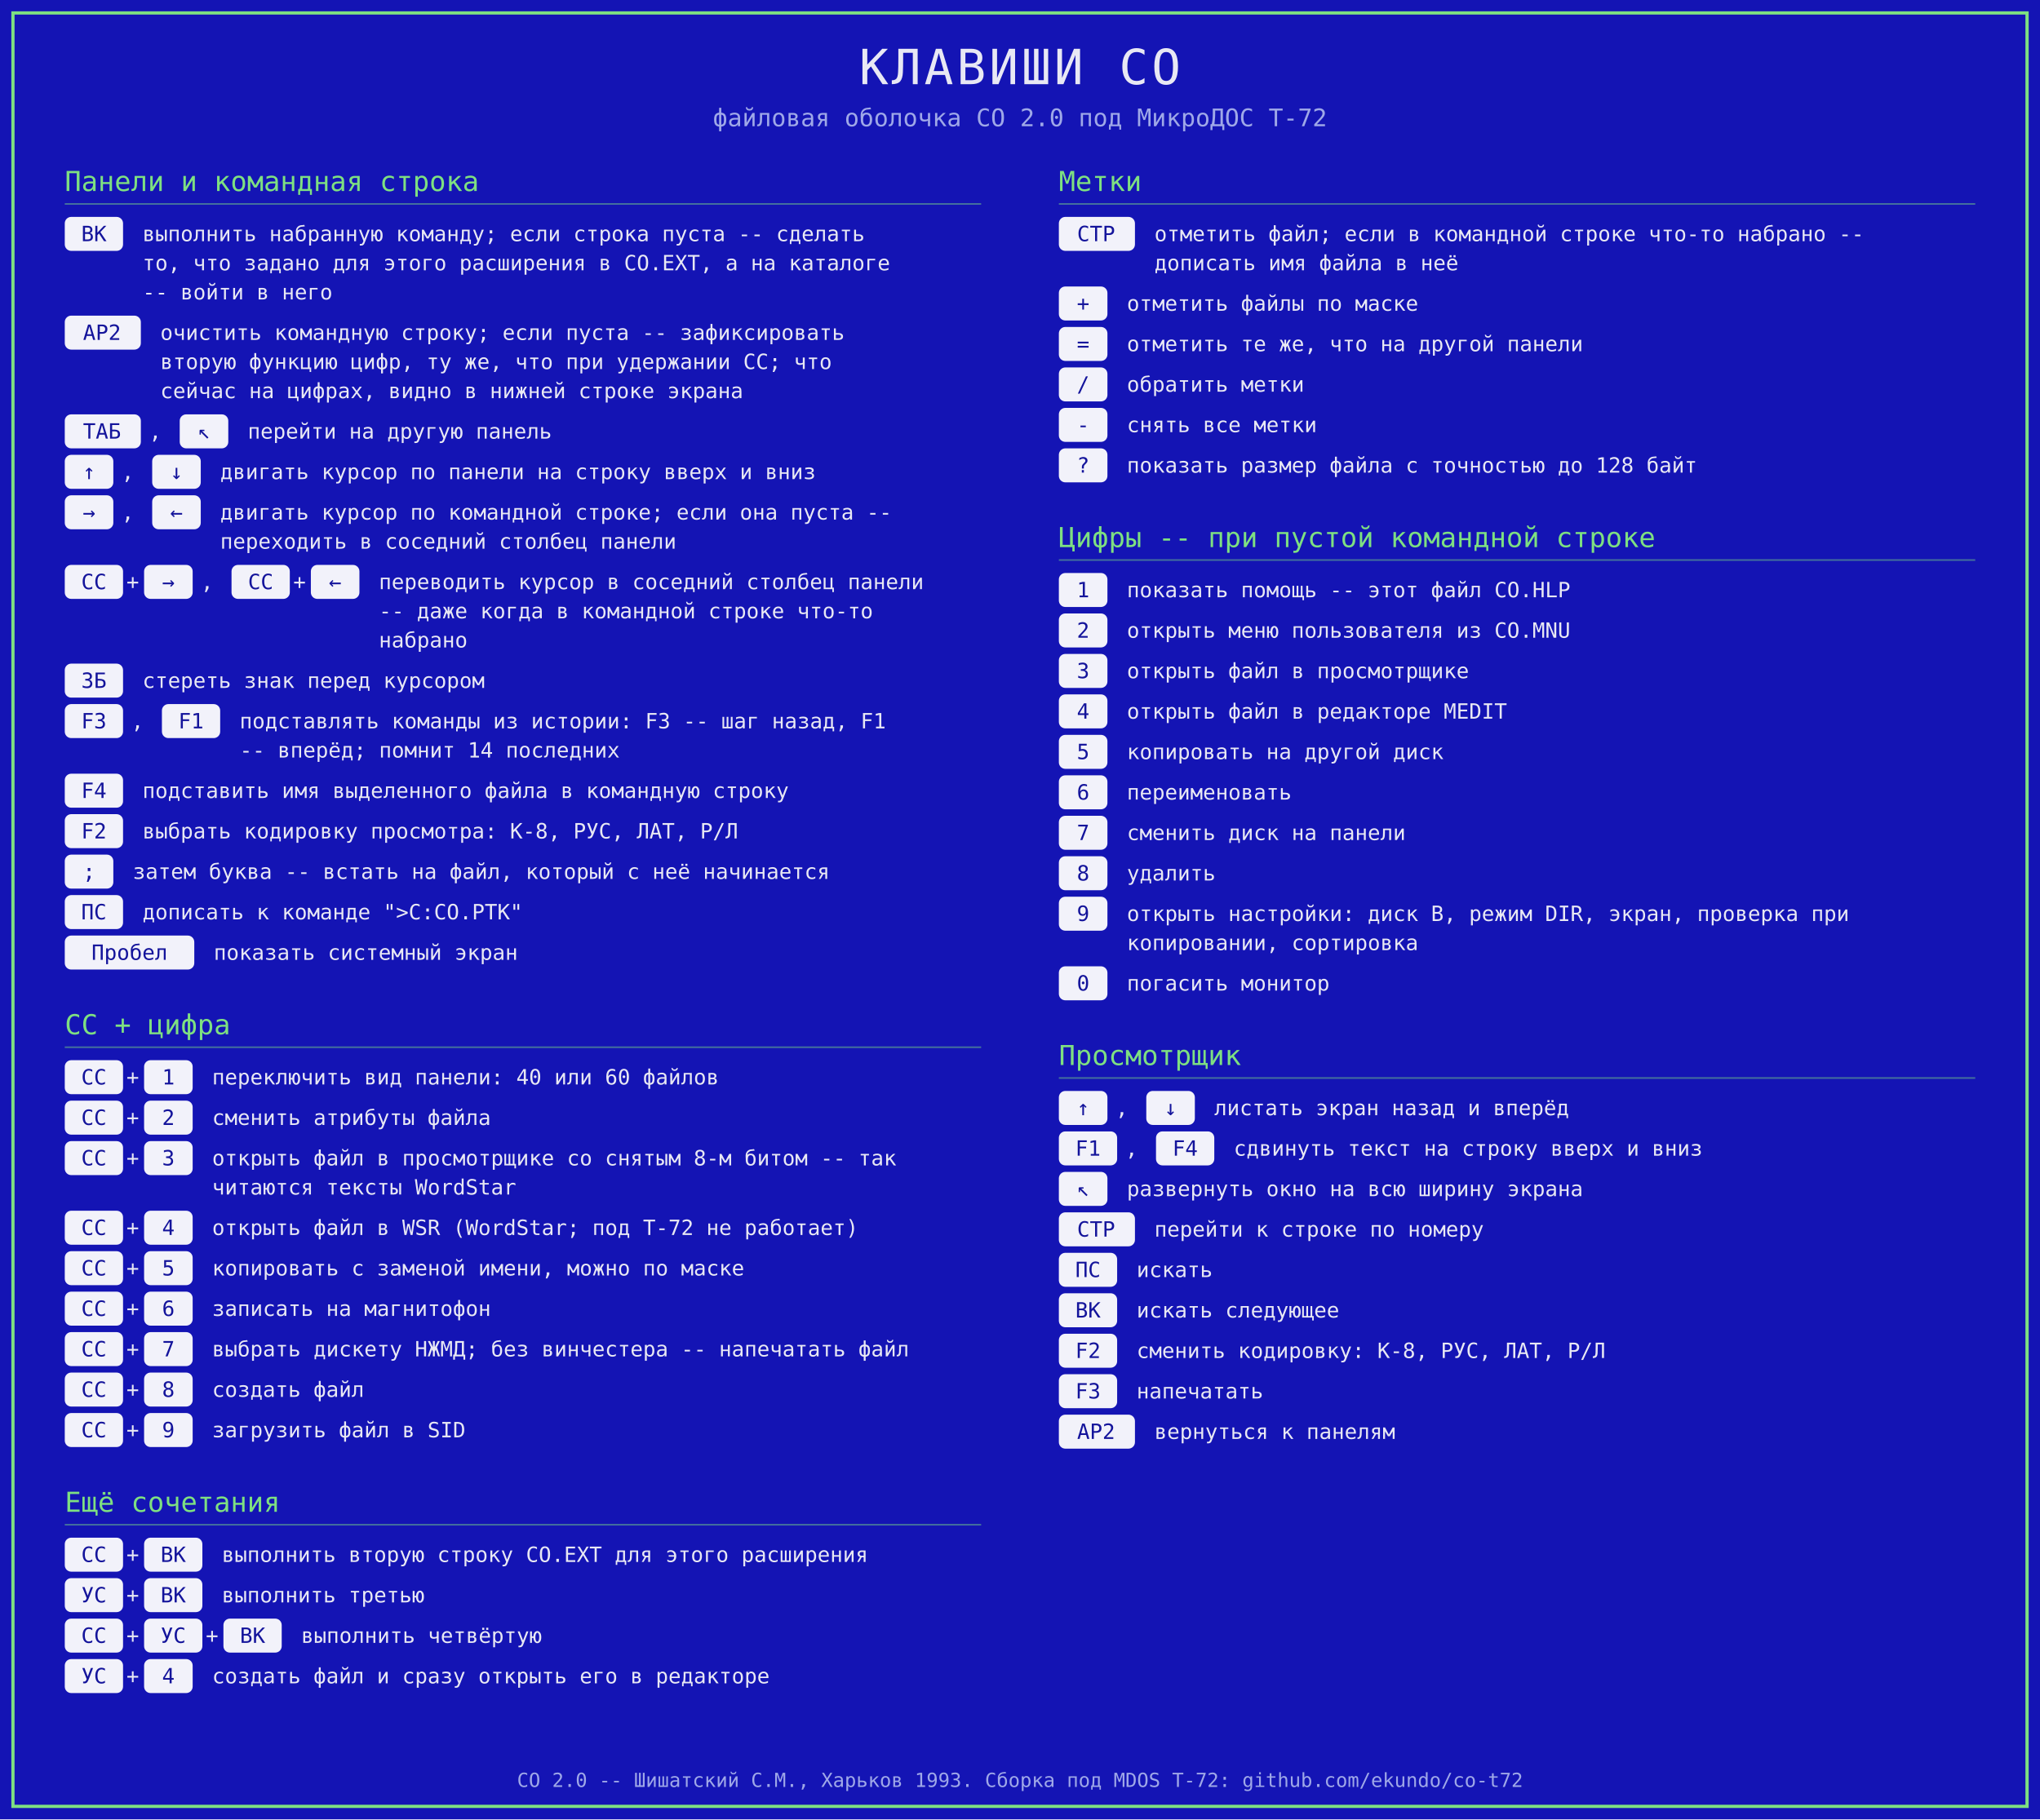
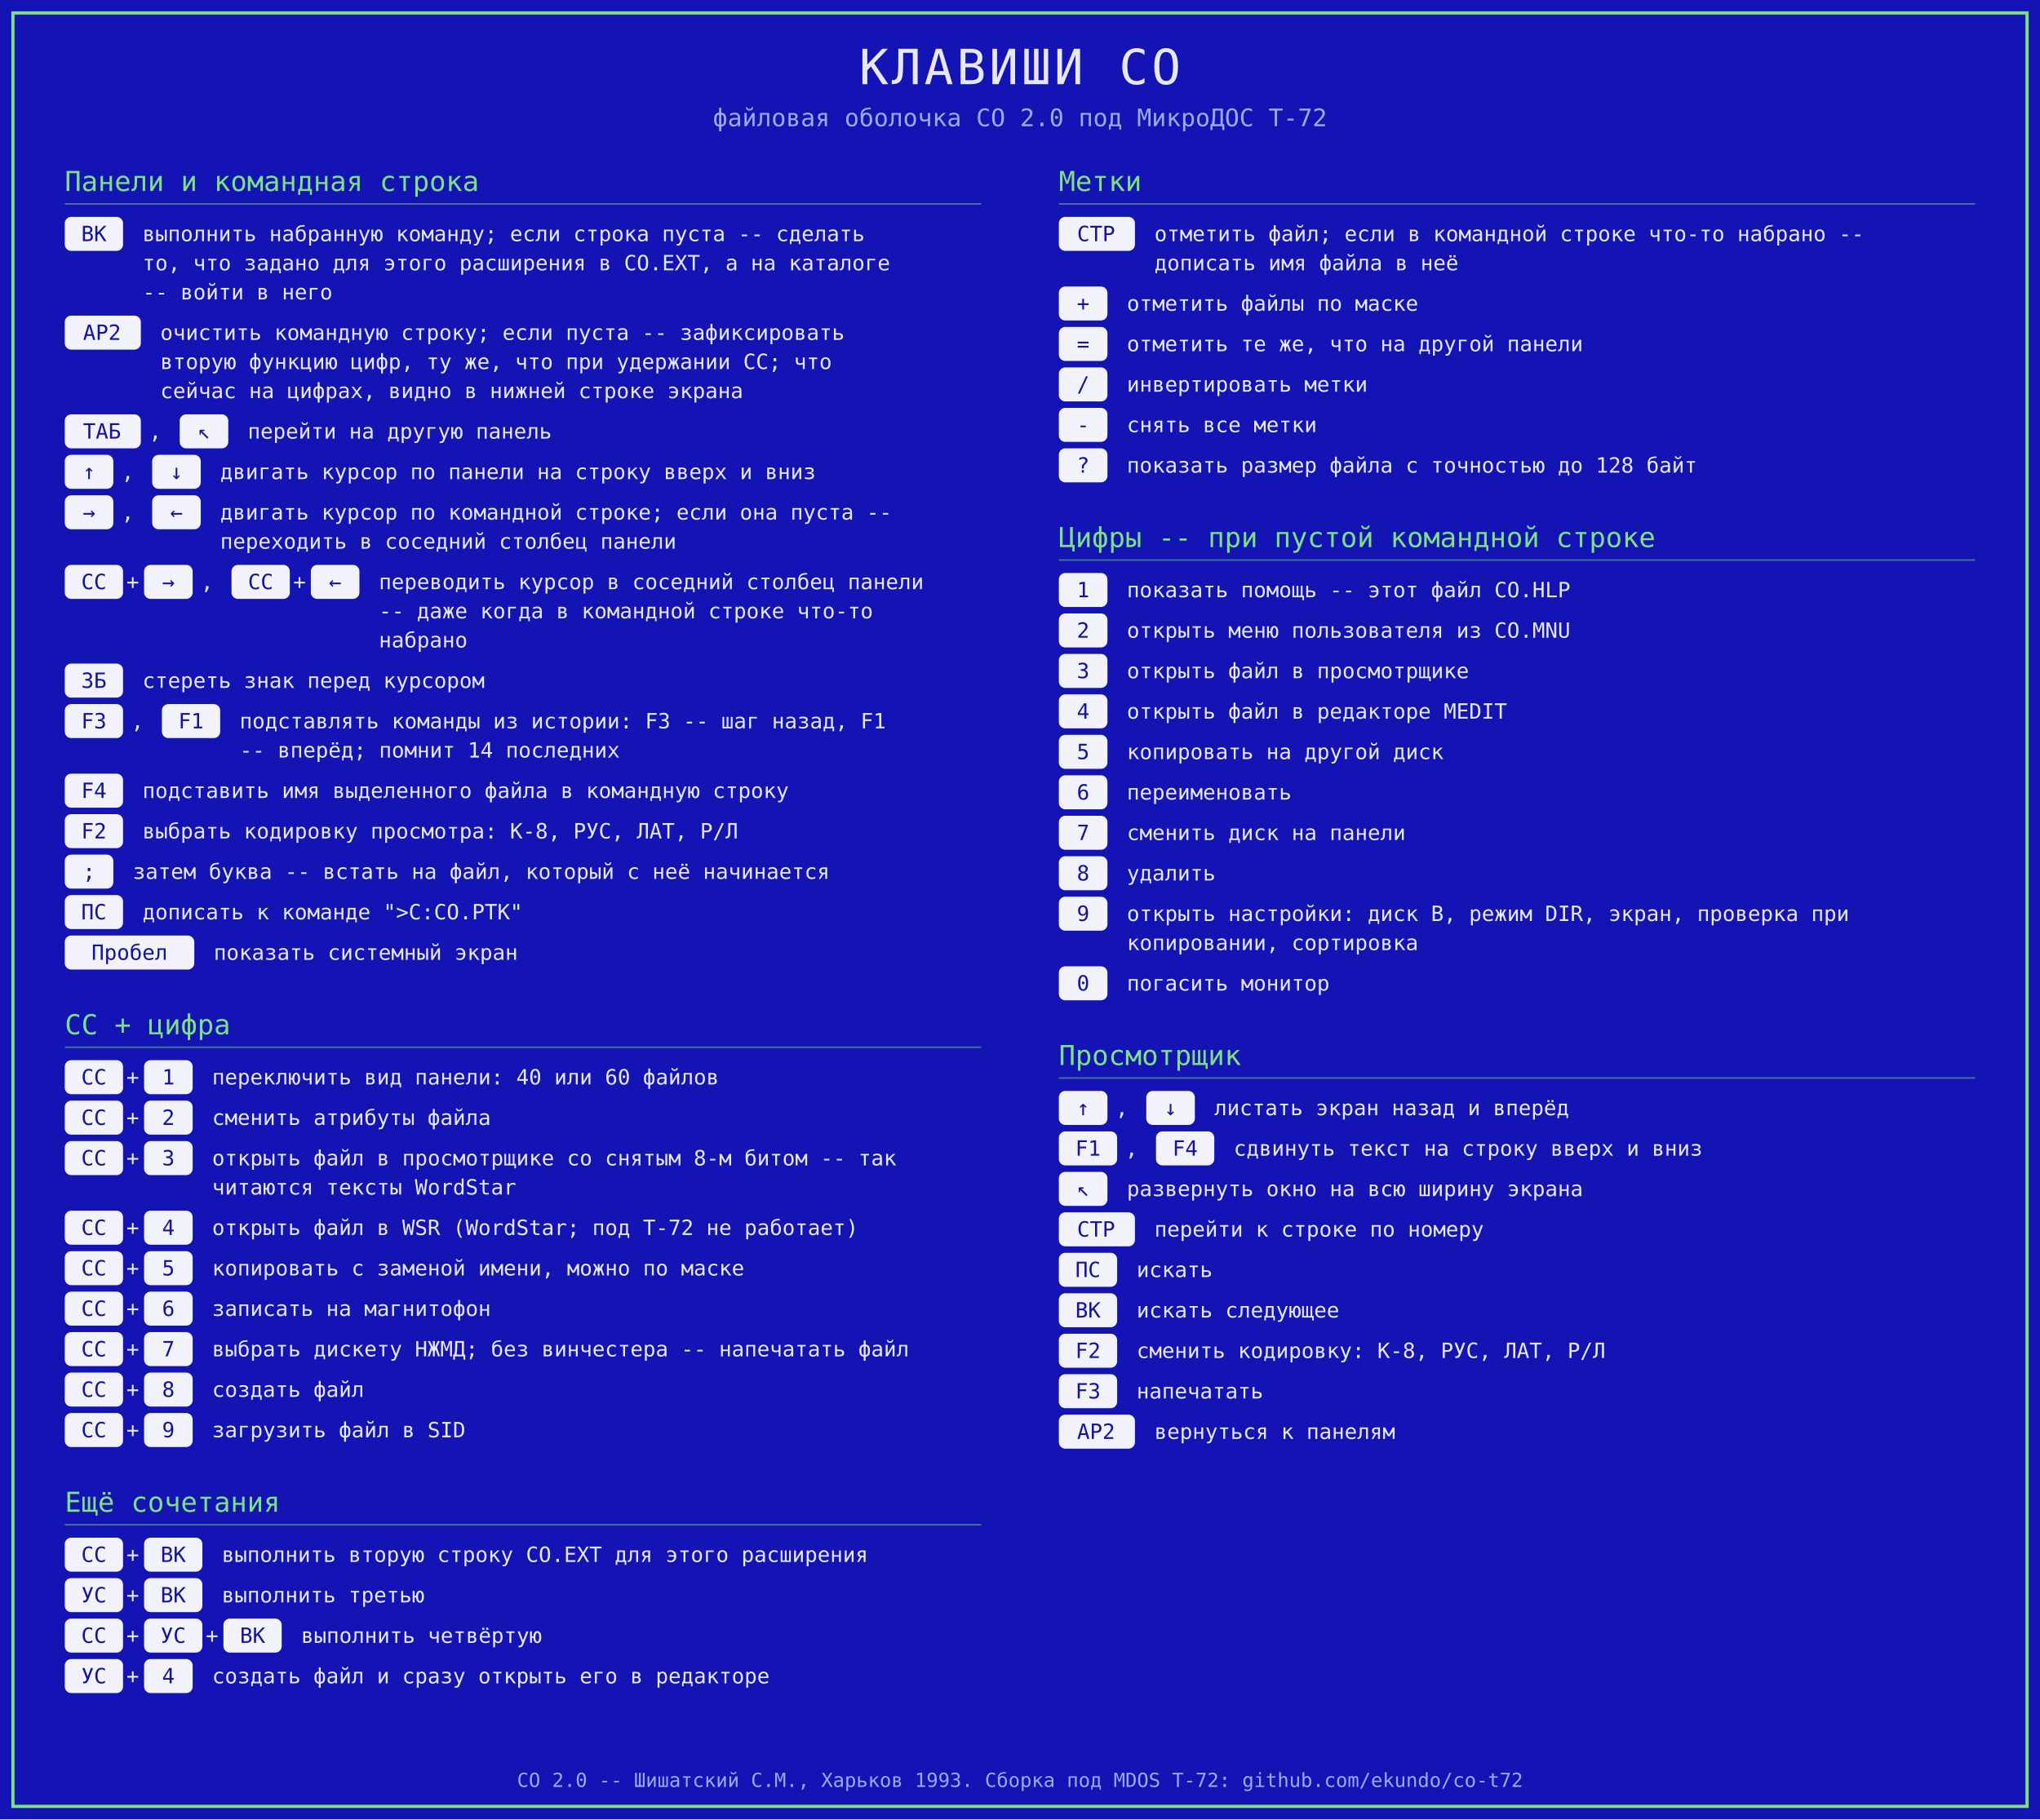
<svg xmlns="http://www.w3.org/2000/svg" viewBox="0 0 1260 1124" width="1260" height="1124" font-family="Menlo, Consolas, &quot;DejaVu Sans Mono&quot;, monospace">
  <rect width="1260" height="1124" fill="#1414b4" />
  <rect x="8" y="8" width="1244" height="1108" fill="none" stroke="#7ee081" stroke-width="2" />
  <text x="630" y="52" fill="#e8e8f4" font-size="30" text-anchor="middle" letter-spacing="2">КЛАВИШИ CO</text>
  <text x="630" y="78" fill="#9fa8e8" font-size="15" text-anchor="middle">файловая оболочка CO 2.0 под МикроДОС T-72</text>
  <text x="40" y="118" fill="#7ee081" font-size="17">Панели и командная строка</text>
  <line x1="40" y1="126" x2="606" y2="126" stroke="#7ee081" stroke-width="1" opacity="0.45" />
  <rect x="40" y="134" width="36" height="21" rx="4" fill="#f2f2fa" />
  <text x="58" y="149" fill="#14149b" font-size="13" text-anchor="middle">ВК</text>
  <text x="88" y="149" fill="#e8e8f4" font-size="13">выполнить набранную команду; если строка пуста -- сделать</text>
  <text x="88" y="167" fill="#e8e8f4" font-size="13">то, что задано для этого расширения в CO.EXT, а на каталоге</text>
  <text x="88" y="185" fill="#e8e8f4" font-size="13">-- войти в него</text>
  <rect x="40" y="195" width="47" height="21" rx="4" fill="#f2f2fa" />
  <text x="63" y="210" fill="#14149b" font-size="13" text-anchor="middle">АР2</text>
  <text x="99" y="210" fill="#e8e8f4" font-size="13">очистить командную строку; если пуста -- зафиксировать</text>
  <text x="99" y="228" fill="#e8e8f4" font-size="13">вторую функцию цифр, ту же, что при удержании СС; что</text>
  <text x="99" y="246" fill="#e8e8f4" font-size="13">сейчас на цифрах, видно в нижней строке экрана</text>
  <rect x="40" y="256" width="47" height="21" rx="4" fill="#f2f2fa" />
  <text x="63" y="271" fill="#14149b" font-size="13" text-anchor="middle">ТАБ</text>
  <text x="92" y="271" fill="#e8e8f4" font-size="13">,</text>
  <rect x="111" y="256" width="30" height="21" rx="4" fill="#f2f2fa" />
  <text x="126" y="271" fill="#14149b" font-size="13" text-anchor="middle">↖</text>
  <text x="153" y="271" fill="#e8e8f4" font-size="13">перейти на другую панель</text>
  <rect x="40" y="281" width="30" height="21" rx="4" fill="#f2f2fa" />
  <text x="55" y="296" fill="#14149b" font-size="13" text-anchor="middle">↑</text>
  <text x="75" y="296" fill="#e8e8f4" font-size="13">,</text>
  <rect x="94" y="281" width="30" height="21" rx="4" fill="#f2f2fa" />
  <text x="109" y="296" fill="#14149b" font-size="13" text-anchor="middle">↓</text>
  <text x="136" y="296" fill="#e8e8f4" font-size="13">двигать курсор по панели на строку вверх и вниз</text>
  <rect x="40" y="306" width="30" height="21" rx="4" fill="#f2f2fa" />
  <text x="55" y="321" fill="#14149b" font-size="13" text-anchor="middle">→</text>
  <text x="75" y="321" fill="#e8e8f4" font-size="13">,</text>
  <rect x="94" y="306" width="30" height="21" rx="4" fill="#f2f2fa" />
  <text x="109" y="321" fill="#14149b" font-size="13" text-anchor="middle">←</text>
  <text x="136" y="321" fill="#e8e8f4" font-size="13">двигать курсор по командной строке; если она пуста --</text>
  <text x="136" y="339" fill="#e8e8f4" font-size="13">переходить в соседний столбец панели</text>
  <rect x="40" y="349" width="36" height="21" rx="4" fill="#f2f2fa" />
  <text x="58" y="364" fill="#14149b" font-size="13" text-anchor="middle">СС</text>
  <text x="82" y="364" fill="#e8e8f4" font-size="13" text-anchor="middle">+</text>
  <rect x="89" y="349" width="30" height="21" rx="4" fill="#f2f2fa" />
  <text x="104" y="364" fill="#14149b" font-size="13" text-anchor="middle">→</text>
  <text x="124" y="364" fill="#e8e8f4" font-size="13">,</text>
  <rect x="143" y="349" width="36" height="21" rx="4" fill="#f2f2fa" />
  <text x="161" y="364" fill="#14149b" font-size="13" text-anchor="middle">СС</text>
  <text x="185" y="364" fill="#e8e8f4" font-size="13" text-anchor="middle">+</text>
  <rect x="192" y="349" width="30" height="21" rx="4" fill="#f2f2fa" />
  <text x="207" y="364" fill="#14149b" font-size="13" text-anchor="middle">←</text>
  <text x="234" y="364" fill="#e8e8f4" font-size="13">переводить курсор в соседний столбец панели</text>
  <text x="234" y="382" fill="#e8e8f4" font-size="13">-- даже когда в командной строке что-то</text>
  <text x="234" y="400" fill="#e8e8f4" font-size="13">набрано</text>
  <rect x="40" y="410" width="36" height="21" rx="4" fill="#f2f2fa" />
  <text x="58" y="425" fill="#14149b" font-size="13" text-anchor="middle">ЗБ</text>
  <text x="88" y="425" fill="#e8e8f4" font-size="13">стереть знак перед курсором</text>
  <rect x="40" y="435" width="36" height="21" rx="4" fill="#f2f2fa" />
  <text x="58" y="450" fill="#14149b" font-size="13" text-anchor="middle">F3</text>
  <text x="81" y="450" fill="#e8e8f4" font-size="13">,</text>
  <rect x="100" y="435" width="36" height="21" rx="4" fill="#f2f2fa" />
  <text x="118" y="450" fill="#14149b" font-size="13" text-anchor="middle">F1</text>
  <text x="148" y="450" fill="#e8e8f4" font-size="13">подставлять команды из истории: F3 -- шаг назад, F1</text>
  <text x="148" y="468" fill="#e8e8f4" font-size="13">-- вперёд; помнит 14 последних</text>
  <rect x="40" y="478" width="36" height="21" rx="4" fill="#f2f2fa" />
  <text x="58" y="493" fill="#14149b" font-size="13" text-anchor="middle">F4</text>
  <text x="88" y="493" fill="#e8e8f4" font-size="13">подставить имя выделенного файла в командную строку</text>
  <rect x="40" y="503" width="36" height="21" rx="4" fill="#f2f2fa" />
  <text x="58" y="518" fill="#14149b" font-size="13" text-anchor="middle">F2</text>
  <text x="88" y="518" fill="#e8e8f4" font-size="13">выбрать кодировку просмотра: К-8, РУС, ЛАТ, Р/Л</text>
  <rect x="40" y="528" width="30" height="21" rx="4" fill="#f2f2fa" />
  <text x="55" y="543" fill="#14149b" font-size="13" text-anchor="middle">;</text>
  <text x="82" y="543" fill="#e8e8f4" font-size="13">затем буква -- встать на файл, который с неё начинается</text>
  <rect x="40" y="553" width="36" height="21" rx="4" fill="#f2f2fa" />
  <text x="58" y="568" fill="#14149b" font-size="13" text-anchor="middle">ПС</text>
  <text x="88" y="568" fill="#e8e8f4" font-size="13">дописать к команде "&gt;C:CO.PTK"</text>
  <rect x="40" y="578" width="80" height="21" rx="4" fill="#f2f2fa" />
  <text x="80" y="593" fill="#14149b" font-size="13" text-anchor="middle">Пробел</text>
  <text x="132" y="593" fill="#e8e8f4" font-size="13">показать системный экран</text>
  <text x="40" y="639" fill="#7ee081" font-size="17">СС + цифра</text>
  <line x1="40" y1="647" x2="606" y2="647" stroke="#7ee081" stroke-width="1" opacity="0.45" />
  <rect x="40" y="655" width="36" height="21" rx="4" fill="#f2f2fa" />
  <text x="58" y="670" fill="#14149b" font-size="13" text-anchor="middle">СС</text>
  <text x="82" y="670" fill="#e8e8f4" font-size="13" text-anchor="middle">+</text>
  <rect x="89" y="655" width="30" height="21" rx="4" fill="#f2f2fa" />
  <text x="104" y="670" fill="#14149b" font-size="13" text-anchor="middle">1</text>
  <text x="131" y="670" fill="#e8e8f4" font-size="13">переключить вид панели: 40 или 60 файлов</text>
  <rect x="40" y="680" width="36" height="21" rx="4" fill="#f2f2fa" />
  <text x="58" y="695" fill="#14149b" font-size="13" text-anchor="middle">СС</text>
  <text x="82" y="695" fill="#e8e8f4" font-size="13" text-anchor="middle">+</text>
  <rect x="89" y="680" width="30" height="21" rx="4" fill="#f2f2fa" />
  <text x="104" y="695" fill="#14149b" font-size="13" text-anchor="middle">2</text>
  <text x="131" y="695" fill="#e8e8f4" font-size="13">сменить атрибуты файла</text>
  <rect x="40" y="705" width="36" height="21" rx="4" fill="#f2f2fa" />
  <text x="58" y="720" fill="#14149b" font-size="13" text-anchor="middle">СС</text>
  <text x="82" y="720" fill="#e8e8f4" font-size="13" text-anchor="middle">+</text>
  <rect x="89" y="705" width="30" height="21" rx="4" fill="#f2f2fa" />
  <text x="104" y="720" fill="#14149b" font-size="13" text-anchor="middle">3</text>
  <text x="131" y="720" fill="#e8e8f4" font-size="13">открыть файл в просмотрщике со снятым 8-м битом -- так</text>
  <text x="131" y="738" fill="#e8e8f4" font-size="13">читаются тексты WordStar</text>
  <rect x="40" y="748" width="36" height="21" rx="4" fill="#f2f2fa" />
  <text x="58" y="763" fill="#14149b" font-size="13" text-anchor="middle">СС</text>
  <text x="82" y="763" fill="#e8e8f4" font-size="13" text-anchor="middle">+</text>
  <rect x="89" y="748" width="30" height="21" rx="4" fill="#f2f2fa" />
  <text x="104" y="763" fill="#14149b" font-size="13" text-anchor="middle">4</text>
  <text x="131" y="763" fill="#e8e8f4" font-size="13">открыть файл в WSR (WordStar; под T-72 не работает)</text>
  <rect x="40" y="773" width="36" height="21" rx="4" fill="#f2f2fa" />
  <text x="58" y="788" fill="#14149b" font-size="13" text-anchor="middle">СС</text>
  <text x="82" y="788" fill="#e8e8f4" font-size="13" text-anchor="middle">+</text>
  <rect x="89" y="773" width="30" height="21" rx="4" fill="#f2f2fa" />
  <text x="104" y="788" fill="#14149b" font-size="13" text-anchor="middle">5</text>
  <text x="131" y="788" fill="#e8e8f4" font-size="13">копировать с заменой имени, можно по маске</text>
  <rect x="40" y="798" width="36" height="21" rx="4" fill="#f2f2fa" />
  <text x="58" y="813" fill="#14149b" font-size="13" text-anchor="middle">СС</text>
  <text x="82" y="813" fill="#e8e8f4" font-size="13" text-anchor="middle">+</text>
  <rect x="89" y="798" width="30" height="21" rx="4" fill="#f2f2fa" />
  <text x="104" y="813" fill="#14149b" font-size="13" text-anchor="middle">6</text>
  <text x="131" y="813" fill="#e8e8f4" font-size="13">записать на магнитофон</text>
  <rect x="40" y="823" width="36" height="21" rx="4" fill="#f2f2fa" />
  <text x="58" y="838" fill="#14149b" font-size="13" text-anchor="middle">СС</text>
  <text x="82" y="838" fill="#e8e8f4" font-size="13" text-anchor="middle">+</text>
  <rect x="89" y="823" width="30" height="21" rx="4" fill="#f2f2fa" />
  <text x="104" y="838" fill="#14149b" font-size="13" text-anchor="middle">7</text>
  <text x="131" y="838" fill="#e8e8f4" font-size="13">выбрать дискету НЖМД; без винчестера -- напечатать файл</text>
  <rect x="40" y="848" width="36" height="21" rx="4" fill="#f2f2fa" />
  <text x="58" y="863" fill="#14149b" font-size="13" text-anchor="middle">СС</text>
  <text x="82" y="863" fill="#e8e8f4" font-size="13" text-anchor="middle">+</text>
  <rect x="89" y="848" width="30" height="21" rx="4" fill="#f2f2fa" />
  <text x="104" y="863" fill="#14149b" font-size="13" text-anchor="middle">8</text>
  <text x="131" y="863" fill="#e8e8f4" font-size="13">создать файл</text>
  <rect x="40" y="873" width="36" height="21" rx="4" fill="#f2f2fa" />
  <text x="58" y="888" fill="#14149b" font-size="13" text-anchor="middle">СС</text>
  <text x="82" y="888" fill="#e8e8f4" font-size="13" text-anchor="middle">+</text>
  <rect x="89" y="873" width="30" height="21" rx="4" fill="#f2f2fa" />
  <text x="104" y="888" fill="#14149b" font-size="13" text-anchor="middle">9</text>
  <text x="131" y="888" fill="#e8e8f4" font-size="13">загрузить файл в SID</text>
  <text x="40" y="934" fill="#7ee081" font-size="17">Ещё сочетания</text>
  <line x1="40" y1="942" x2="606" y2="942" stroke="#7ee081" stroke-width="1" opacity="0.45" />
  <rect x="40" y="950" width="36" height="21" rx="4" fill="#f2f2fa" />
  <text x="58" y="965" fill="#14149b" font-size="13" text-anchor="middle">СС</text>
  <text x="82" y="965" fill="#e8e8f4" font-size="13" text-anchor="middle">+</text>
  <rect x="89" y="950" width="36" height="21" rx="4" fill="#f2f2fa" />
  <text x="107" y="965" fill="#14149b" font-size="13" text-anchor="middle">ВК</text>
  <text x="137" y="965" fill="#e8e8f4" font-size="13">выполнить вторую строку CO.EXT для этого расширения</text>
  <rect x="40" y="975" width="36" height="21" rx="4" fill="#f2f2fa" />
  <text x="58" y="990" fill="#14149b" font-size="13" text-anchor="middle">УС</text>
  <text x="82" y="990" fill="#e8e8f4" font-size="13" text-anchor="middle">+</text>
  <rect x="89" y="975" width="36" height="21" rx="4" fill="#f2f2fa" />
  <text x="107" y="990" fill="#14149b" font-size="13" text-anchor="middle">ВК</text>
  <text x="137" y="990" fill="#e8e8f4" font-size="13">выполнить третью</text>
  <rect x="40" y="1000" width="36" height="21" rx="4" fill="#f2f2fa" />
  <text x="58" y="1015" fill="#14149b" font-size="13" text-anchor="middle">СС</text>
  <text x="82" y="1015" fill="#e8e8f4" font-size="13" text-anchor="middle">+</text>
  <rect x="89" y="1000" width="36" height="21" rx="4" fill="#f2f2fa" />
  <text x="107" y="1015" fill="#14149b" font-size="13" text-anchor="middle">УС</text>
  <text x="131" y="1015" fill="#e8e8f4" font-size="13" text-anchor="middle">+</text>
  <rect x="138" y="1000" width="36" height="21" rx="4" fill="#f2f2fa" />
  <text x="156" y="1015" fill="#14149b" font-size="13" text-anchor="middle">ВК</text>
  <text x="186" y="1015" fill="#e8e8f4" font-size="13">выполнить четвёртую</text>
  <rect x="40" y="1025" width="36" height="21" rx="4" fill="#f2f2fa" />
  <text x="58" y="1040" fill="#14149b" font-size="13" text-anchor="middle">УС</text>
  <text x="82" y="1040" fill="#e8e8f4" font-size="13" text-anchor="middle">+</text>
  <rect x="89" y="1025" width="30" height="21" rx="4" fill="#f2f2fa" />
  <text x="104" y="1040" fill="#14149b" font-size="13" text-anchor="middle">4</text>
  <text x="131" y="1040" fill="#e8e8f4" font-size="13">создать файл и сразу открыть его в редакторе</text>
  <text x="654" y="118" fill="#7ee081" font-size="17">Метки</text>
  <line x1="654" y1="126" x2="1220" y2="126" stroke="#7ee081" stroke-width="1" opacity="0.45" />
  <rect x="654" y="134" width="47" height="21" rx="4" fill="#f2f2fa" />
  <text x="677" y="149" fill="#14149b" font-size="13" text-anchor="middle">СТР</text>
  <text x="713" y="149" fill="#e8e8f4" font-size="13">отметить файл; если в командной строке что-то набрано --</text>
  <text x="713" y="167" fill="#e8e8f4" font-size="13">дописать имя файла в неё</text>
  <rect x="654" y="177" width="30" height="21" rx="4" fill="#f2f2fa" />
  <text x="669" y="192" fill="#14149b" font-size="13" text-anchor="middle">+</text>
  <text x="696" y="192" fill="#e8e8f4" font-size="13">отметить файлы по маске</text>
  <rect x="654" y="202" width="30" height="21" rx="4" fill="#f2f2fa" />
  <text x="669" y="217" fill="#14149b" font-size="13" text-anchor="middle">=</text>
  <text x="696" y="217" fill="#e8e8f4" font-size="13">отметить те же, что на другой панели</text>
  <rect x="654" y="227" width="30" height="21" rx="4" fill="#f2f2fa" />
  <text x="669" y="242" fill="#14149b" font-size="13" text-anchor="middle">/</text>
-   <text x="696" y="242" fill="#e8e8f4" font-size="13">обратить метки</text>
+   <text x="696" y="242" fill="#e8e8f4" font-size="13">инвертировать метки</text>
  <rect x="654" y="252" width="30" height="21" rx="4" fill="#f2f2fa" />
  <text x="669" y="267" fill="#14149b" font-size="13" text-anchor="middle">-</text>
  <text x="696" y="267" fill="#e8e8f4" font-size="13">снять все метки</text>
  <rect x="654" y="277" width="30" height="21" rx="4" fill="#f2f2fa" />
  <text x="669" y="292" fill="#14149b" font-size="13" text-anchor="middle">?</text>
  <text x="696" y="292" fill="#e8e8f4" font-size="13">показать размер файла с точностью до 128 байт</text>
  <text x="654" y="338" fill="#7ee081" font-size="17">Цифры -- при пустой командной строке</text>
  <line x1="654" y1="346" x2="1220" y2="346" stroke="#7ee081" stroke-width="1" opacity="0.45" />
  <rect x="654" y="354" width="30" height="21" rx="4" fill="#f2f2fa" />
  <text x="669" y="369" fill="#14149b" font-size="13" text-anchor="middle">1</text>
  <text x="696" y="369" fill="#e8e8f4" font-size="13">показать помощь -- этот файл CO.HLP</text>
  <rect x="654" y="379" width="30" height="21" rx="4" fill="#f2f2fa" />
  <text x="669" y="394" fill="#14149b" font-size="13" text-anchor="middle">2</text>
  <text x="696" y="394" fill="#e8e8f4" font-size="13">открыть меню пользователя из CO.MNU</text>
  <rect x="654" y="404" width="30" height="21" rx="4" fill="#f2f2fa" />
  <text x="669" y="419" fill="#14149b" font-size="13" text-anchor="middle">3</text>
  <text x="696" y="419" fill="#e8e8f4" font-size="13">открыть файл в просмотрщике</text>
  <rect x="654" y="429" width="30" height="21" rx="4" fill="#f2f2fa" />
  <text x="669" y="444" fill="#14149b" font-size="13" text-anchor="middle">4</text>
  <text x="696" y="444" fill="#e8e8f4" font-size="13">открыть файл в редакторе MEDIT</text>
  <rect x="654" y="454" width="30" height="21" rx="4" fill="#f2f2fa" />
  <text x="669" y="469" fill="#14149b" font-size="13" text-anchor="middle">5</text>
  <text x="696" y="469" fill="#e8e8f4" font-size="13">копировать на другой диск</text>
  <rect x="654" y="479" width="30" height="21" rx="4" fill="#f2f2fa" />
  <text x="669" y="494" fill="#14149b" font-size="13" text-anchor="middle">6</text>
  <text x="696" y="494" fill="#e8e8f4" font-size="13">переименовать</text>
  <rect x="654" y="504" width="30" height="21" rx="4" fill="#f2f2fa" />
  <text x="669" y="519" fill="#14149b" font-size="13" text-anchor="middle">7</text>
  <text x="696" y="519" fill="#e8e8f4" font-size="13">сменить диск на панели</text>
  <rect x="654" y="529" width="30" height="21" rx="4" fill="#f2f2fa" />
  <text x="669" y="544" fill="#14149b" font-size="13" text-anchor="middle">8</text>
  <text x="696" y="544" fill="#e8e8f4" font-size="13">удалить</text>
  <rect x="654" y="554" width="30" height="21" rx="4" fill="#f2f2fa" />
  <text x="669" y="569" fill="#14149b" font-size="13" text-anchor="middle">9</text>
  <text x="696" y="569" fill="#e8e8f4" font-size="13">открыть настройки: диск B, режим DIR, экран, проверка при</text>
  <text x="696" y="587" fill="#e8e8f4" font-size="13">копировании, сортировка</text>
  <rect x="654" y="597" width="30" height="21" rx="4" fill="#f2f2fa" />
  <text x="669" y="612" fill="#14149b" font-size="13" text-anchor="middle">0</text>
  <text x="696" y="612" fill="#e8e8f4" font-size="13">погасить монитор</text>
  <text x="654" y="658" fill="#7ee081" font-size="17">Просмотрщик</text>
  <line x1="654" y1="666" x2="1220" y2="666" stroke="#7ee081" stroke-width="1" opacity="0.45" />
  <rect x="654" y="674" width="30" height="21" rx="4" fill="#f2f2fa" />
  <text x="669" y="689" fill="#14149b" font-size="13" text-anchor="middle">↑</text>
  <text x="689" y="689" fill="#e8e8f4" font-size="13">,</text>
  <rect x="708" y="674" width="30" height="21" rx="4" fill="#f2f2fa" />
  <text x="723" y="689" fill="#14149b" font-size="13" text-anchor="middle">↓</text>
  <text x="750" y="689" fill="#e8e8f4" font-size="13">листать экран назад и вперёд</text>
  <rect x="654" y="699" width="36" height="21" rx="4" fill="#f2f2fa" />
  <text x="672" y="714" fill="#14149b" font-size="13" text-anchor="middle">F1</text>
  <text x="695" y="714" fill="#e8e8f4" font-size="13">,</text>
  <rect x="714" y="699" width="36" height="21" rx="4" fill="#f2f2fa" />
  <text x="732" y="714" fill="#14149b" font-size="13" text-anchor="middle">F4</text>
  <text x="762" y="714" fill="#e8e8f4" font-size="13">сдвинуть текст на строку вверх и вниз</text>
  <rect x="654" y="724" width="30" height="21" rx="4" fill="#f2f2fa" />
  <text x="669" y="739" fill="#14149b" font-size="13" text-anchor="middle">↖</text>
  <text x="696" y="739" fill="#e8e8f4" font-size="13">развернуть окно на всю ширину экрана</text>
  <rect x="654" y="749" width="47" height="21" rx="4" fill="#f2f2fa" />
  <text x="677" y="764" fill="#14149b" font-size="13" text-anchor="middle">СТР</text>
  <text x="713" y="764" fill="#e8e8f4" font-size="13">перейти к строке по номеру</text>
  <rect x="654" y="774" width="36" height="21" rx="4" fill="#f2f2fa" />
  <text x="672" y="789" fill="#14149b" font-size="13" text-anchor="middle">ПС</text>
  <text x="702" y="789" fill="#e8e8f4" font-size="13">искать</text>
  <rect x="654" y="799" width="36" height="21" rx="4" fill="#f2f2fa" />
  <text x="672" y="814" fill="#14149b" font-size="13" text-anchor="middle">ВК</text>
  <text x="702" y="814" fill="#e8e8f4" font-size="13">искать следующее</text>
  <rect x="654" y="824" width="36" height="21" rx="4" fill="#f2f2fa" />
  <text x="672" y="839" fill="#14149b" font-size="13" text-anchor="middle">F2</text>
  <text x="702" y="839" fill="#e8e8f4" font-size="13">сменить кодировку: К-8, РУС, ЛАТ, Р/Л</text>
  <rect x="654" y="849" width="36" height="21" rx="4" fill="#f2f2fa" />
  <text x="672" y="864" fill="#14149b" font-size="13" text-anchor="middle">F3</text>
  <text x="702" y="864" fill="#e8e8f4" font-size="13">напечатать</text>
  <rect x="654" y="874" width="47" height="21" rx="4" fill="#f2f2fa" />
  <text x="677" y="889" fill="#14149b" font-size="13" text-anchor="middle">АР2</text>
  <text x="713" y="889" fill="#e8e8f4" font-size="13">вернуться к панелям</text>
  <text x="630" y="1104" fill="#9fa8e8" font-size="12" text-anchor="middle">CO 2.0 -- Шишатский С.М., Харьков 1993. Сборка под MDOS T-72: github.com/ekundo/co-t72</text>
</svg>
